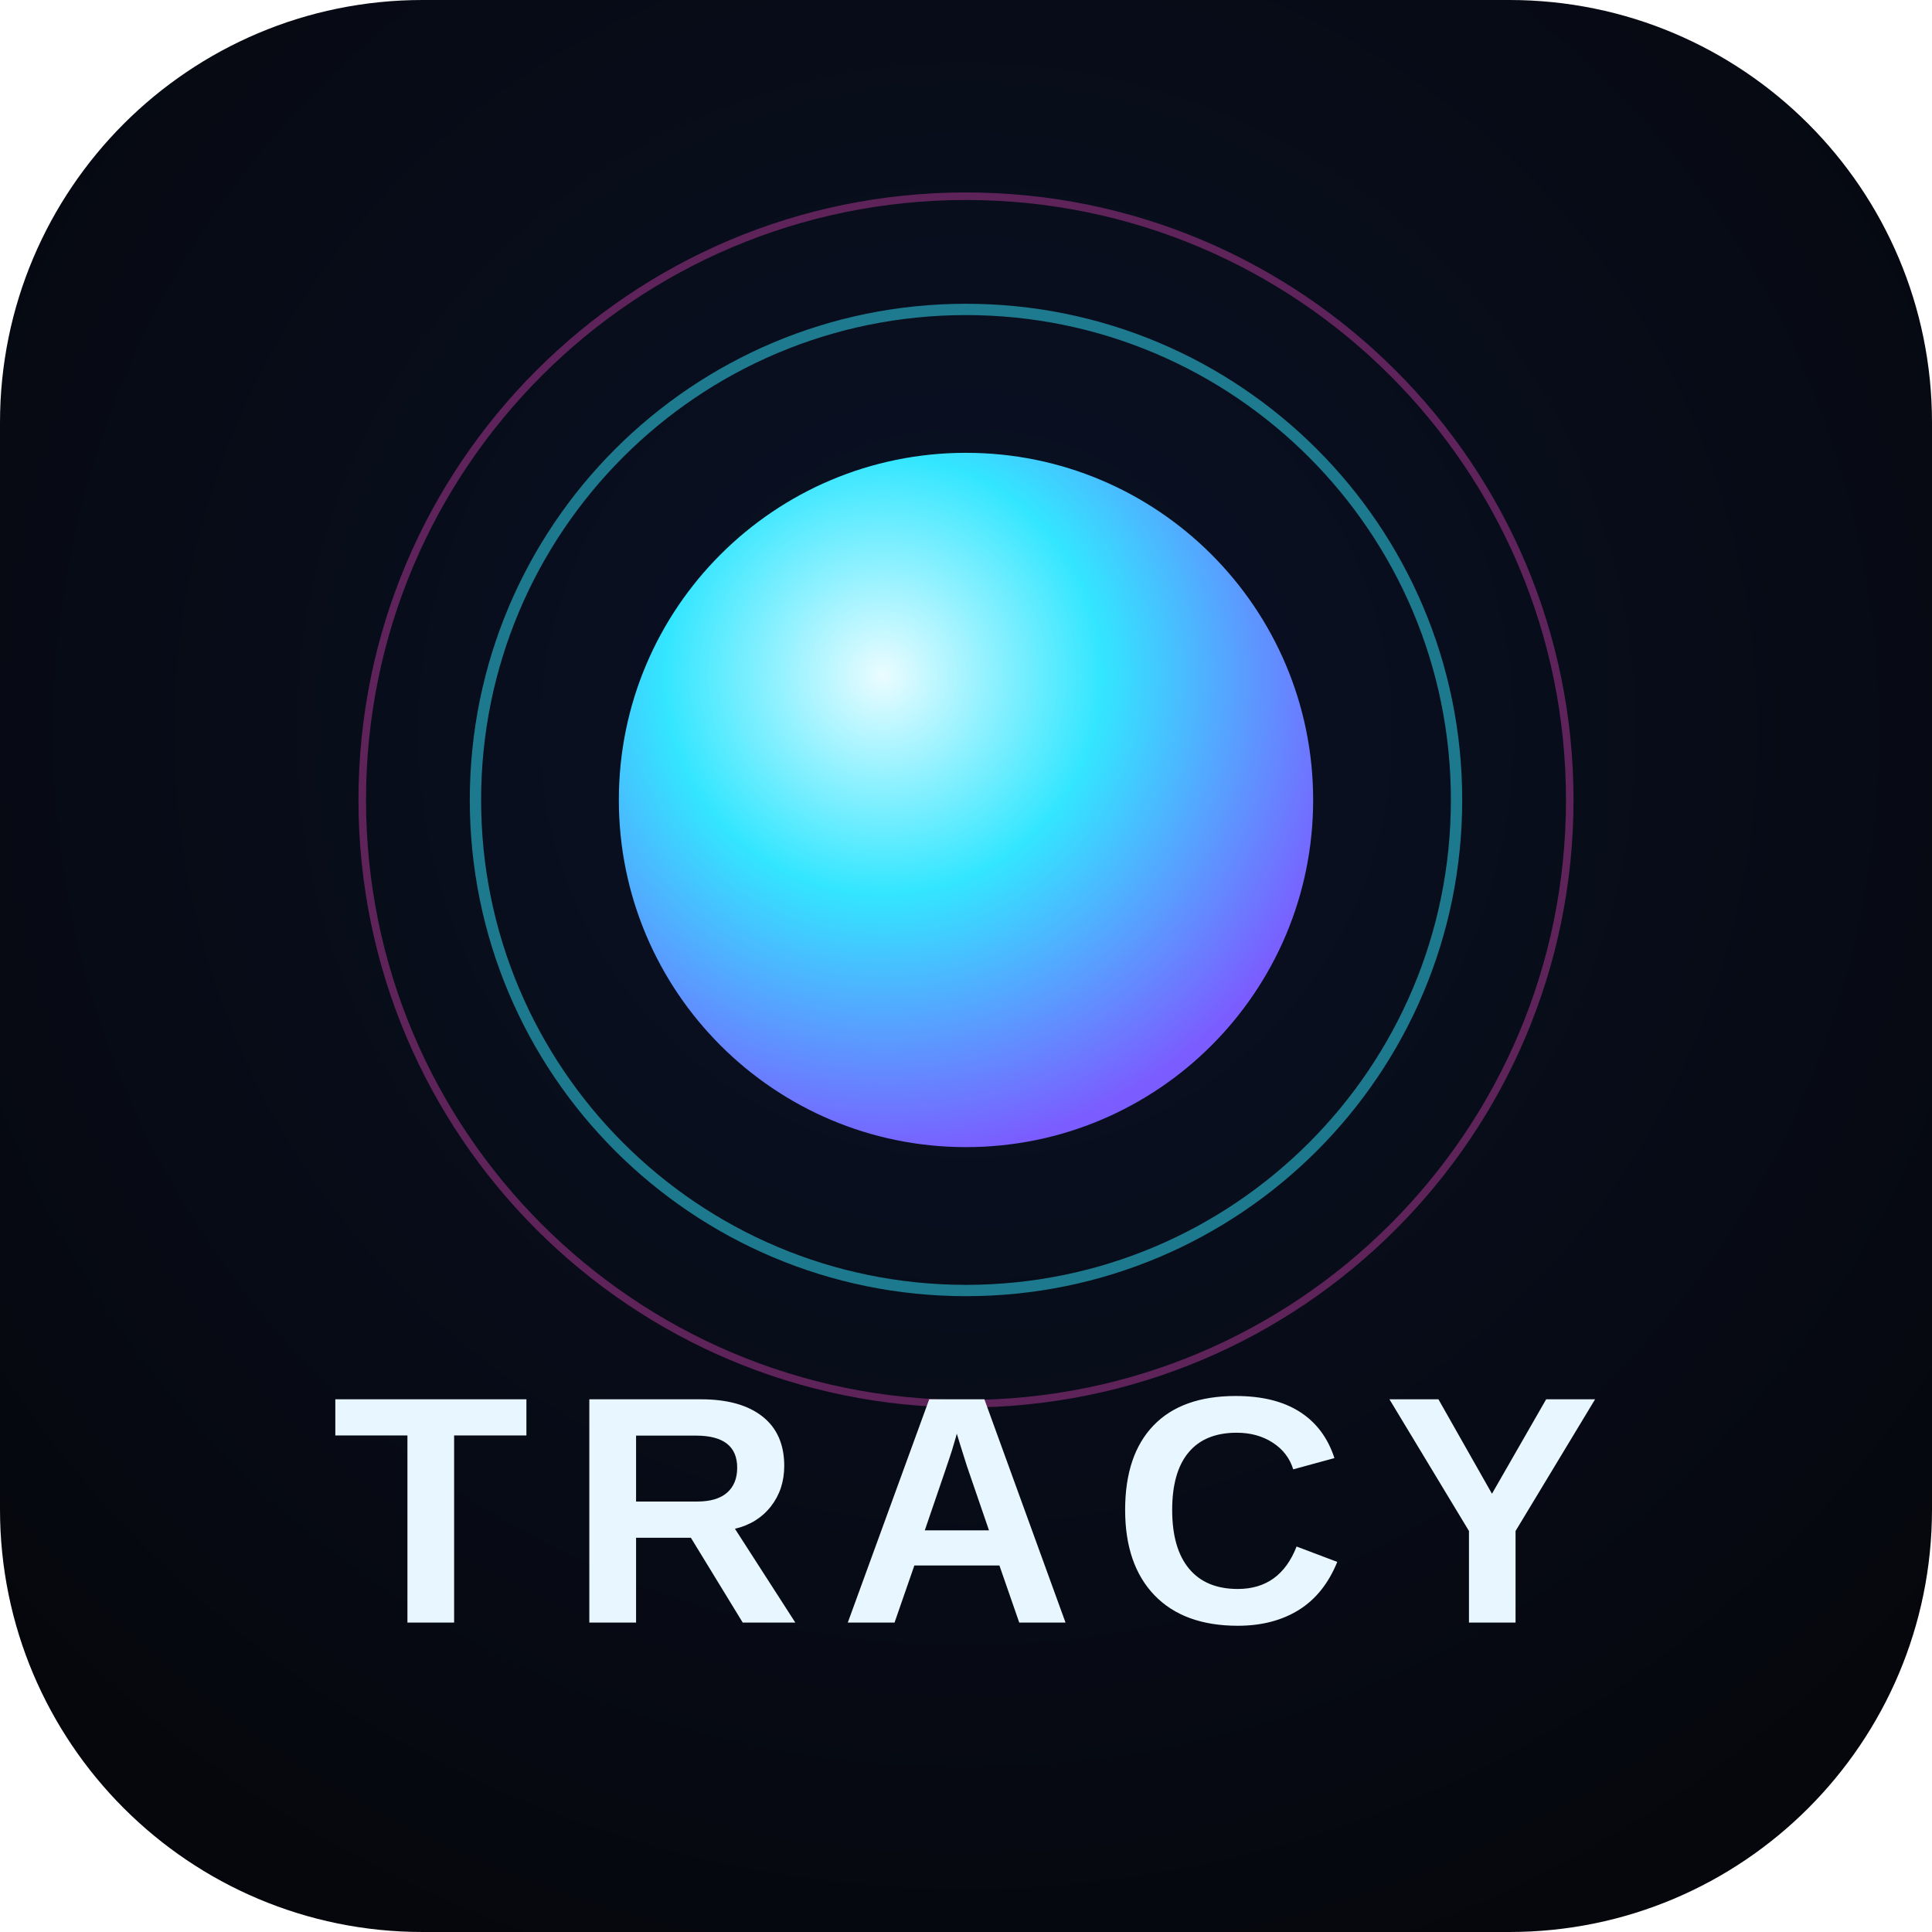
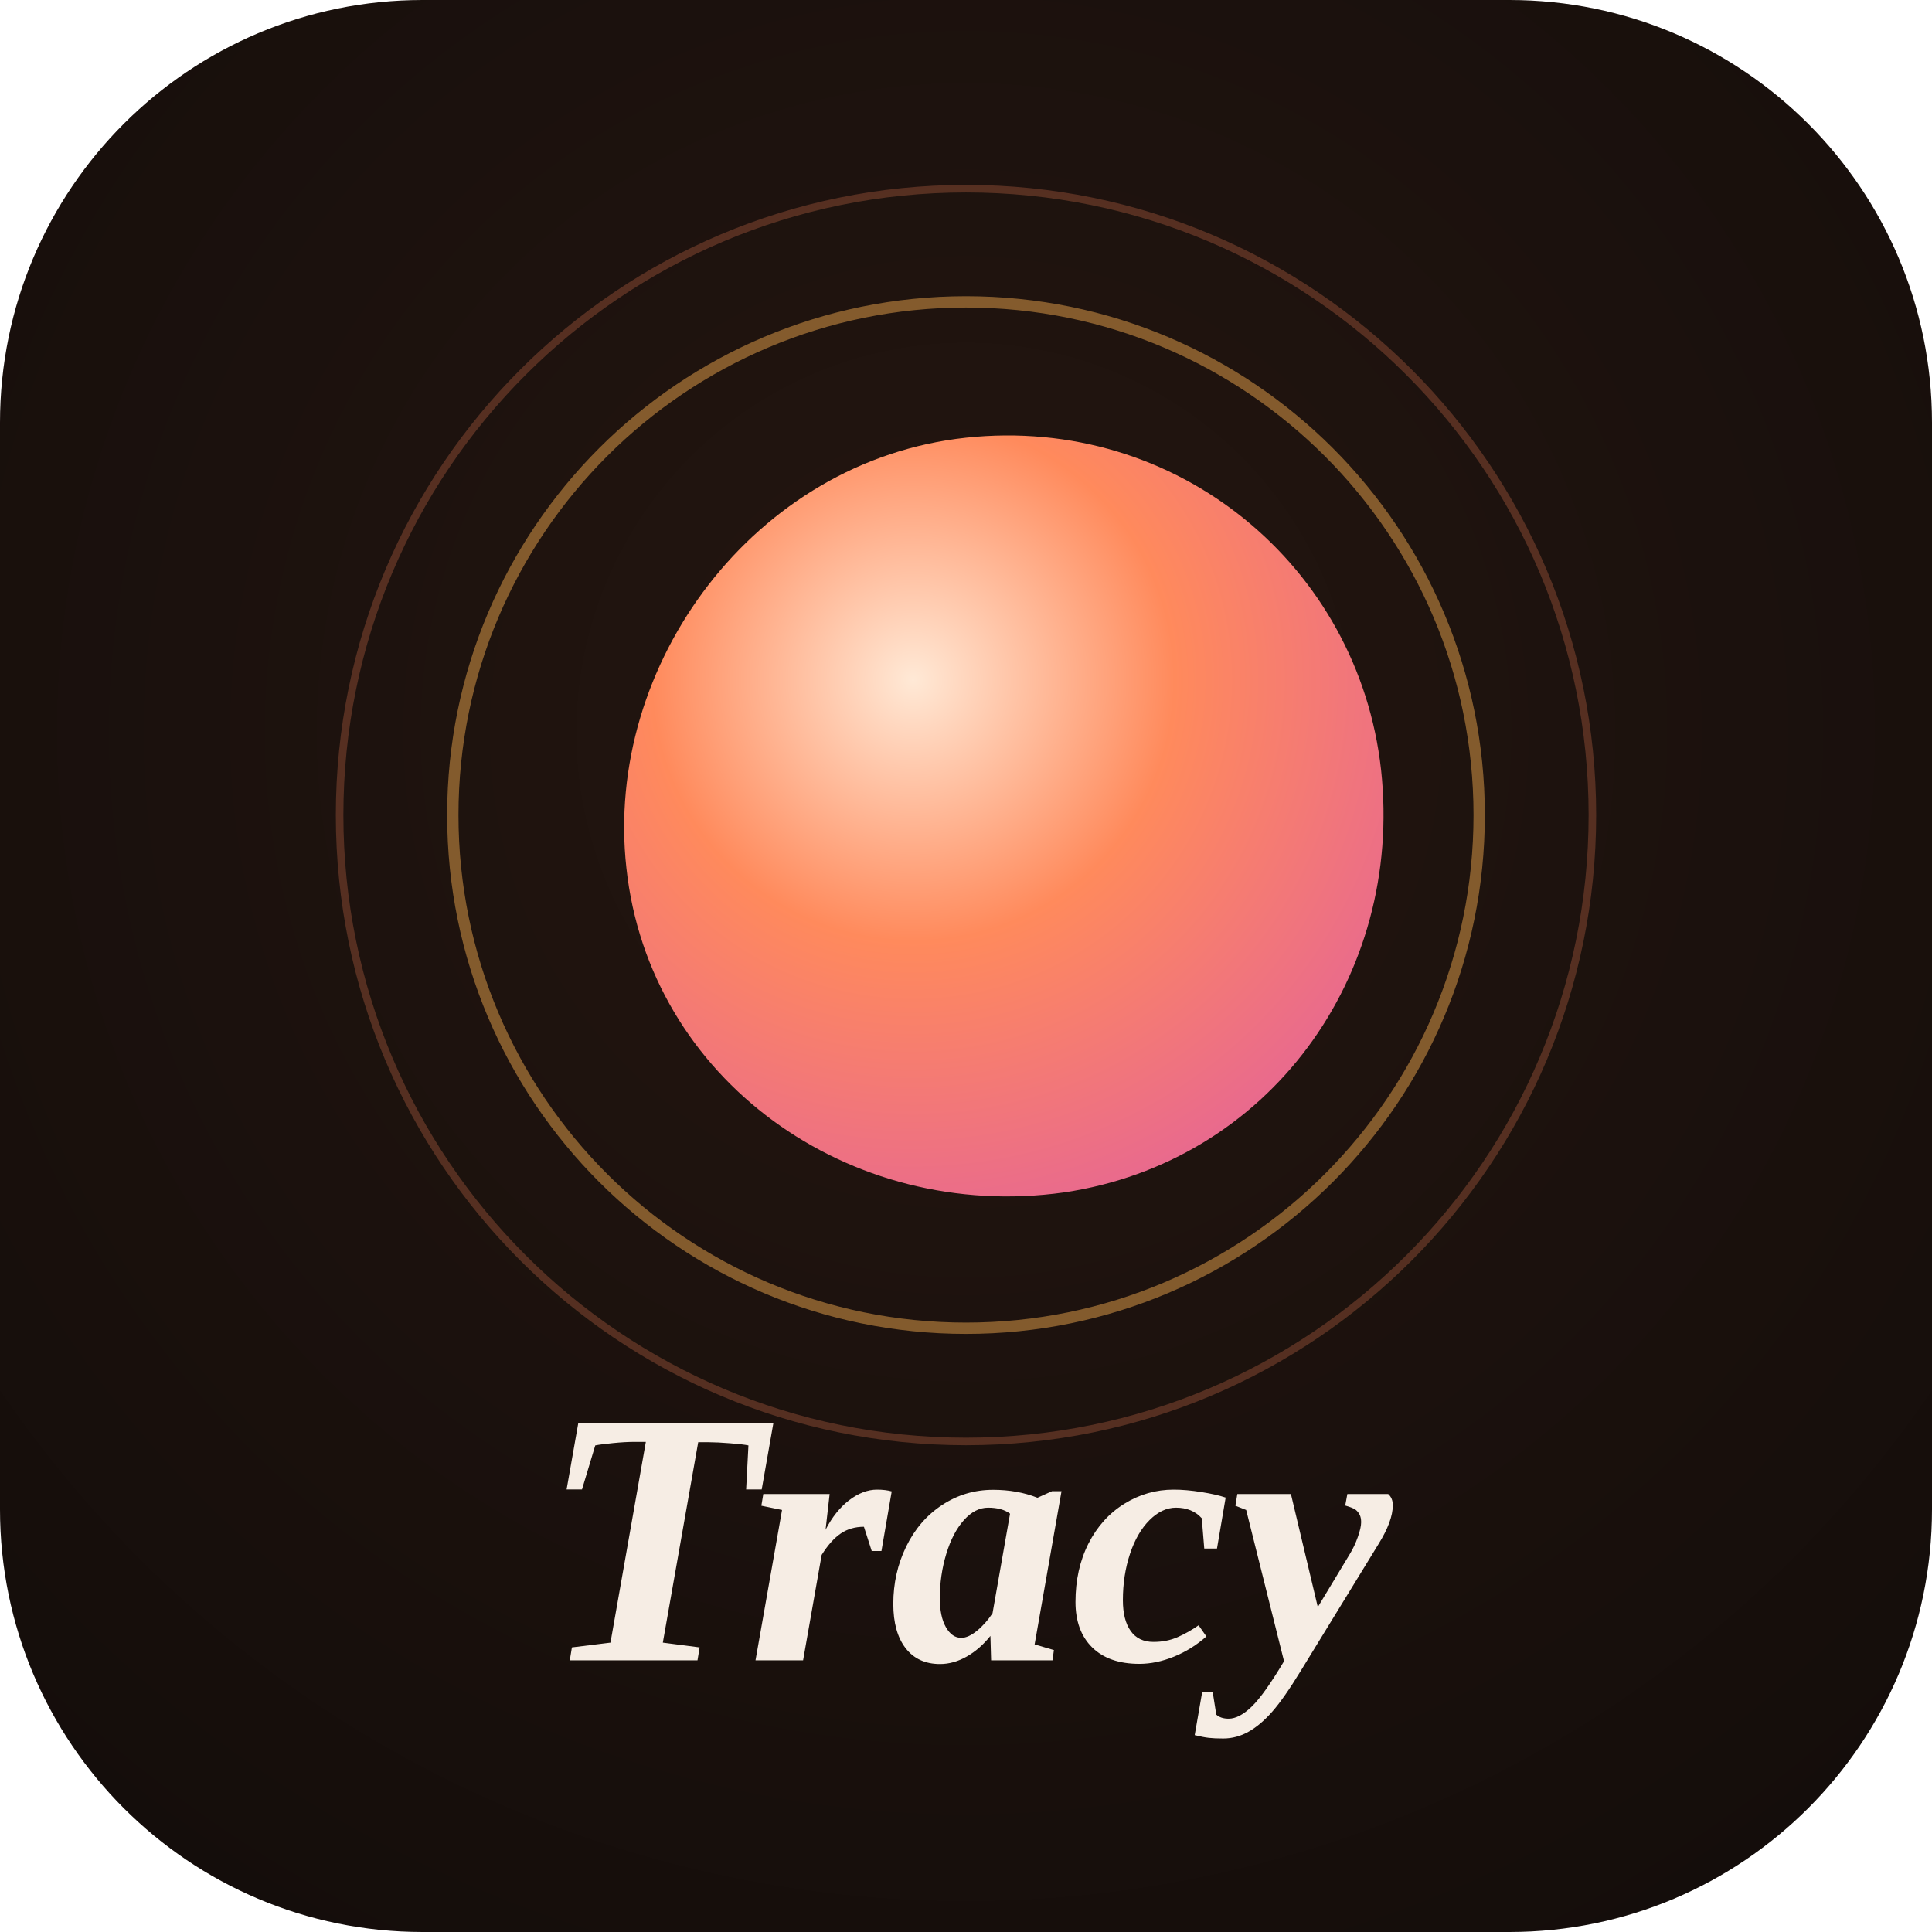
<svg xmlns="http://www.w3.org/2000/svg" viewBox="0 0 512 512" width="512" height="512">
  <defs>
-     <radialGradient id="bg" cx="50%" cy="38%" r="75%">
-       <stop offset="0%" stop-color="#0a1226" />
-       <stop offset="100%" stop-color="#05060a" />
+     <radialGradient id="bg" cx="50%" cy="38%" r="80%">
+       <stop offset="0%" stop-color="#241610" />
+       <stop offset="100%" stop-color="#120c0a" />
    </radialGradient>
-     <radialGradient id="core" cx="38%" cy="32%" r="70%">
-       <stop offset="0%" stop-color="#eafcff" />
-       <stop offset="45%" stop-color="#33e6ff" />
-       <stop offset="100%" stop-color="#7b5cff" />
+     <radialGradient id="core" cx="38%" cy="32%" r="72%">
+       <stop offset="0%" stop-color="#ffe9d6" />
+       <stop offset="48%" stop-color="#ff8a5c" />
+       <stop offset="100%" stop-color="#e96a8d" />
    </radialGradient>
  </defs>
  <rect width="512" height="512" rx="112" fill="url(#bg)" />
-   <circle cx="256" cy="212" r="92" fill="url(#core)" />
-   <circle cx="256" cy="212" r="130" fill="none" stroke="#33e6ff" stroke-opacity="0.5" stroke-width="3" />
-   <circle cx="256" cy="212" r="160" fill="none" stroke="#ff4ecd" stroke-opacity="0.35" stroke-width="2" />
-   <text x="256" y="430" font-family="Segoe UI, Arial, sans-serif" font-size="86" font-weight="700" letter-spacing="10" text-anchor="middle" fill="#e7f6ff">TRACY</text>
+   <path fill="url(#core)" d="M256 116c56-6 104 34 110 88 6 55-30 104-84 112-57 8-110-30-116-86-6-54 34-108 90-114z" />
+   <circle cx="256" cy="216" r="136" fill="none" stroke="#ffb454" stroke-opacity="0.45" stroke-width="3" />
+   <circle cx="256" cy="216" r="166" fill="none" stroke="#ff8a5c" stroke-opacity="0.25" stroke-width="2" />
+   <text x="256" y="440" font-family="Georgia, 'Times New Roman', serif" font-style="italic" font-size="96" font-weight="700" text-anchor="middle" fill="#f6ede4">Tracy</text>
</svg>
